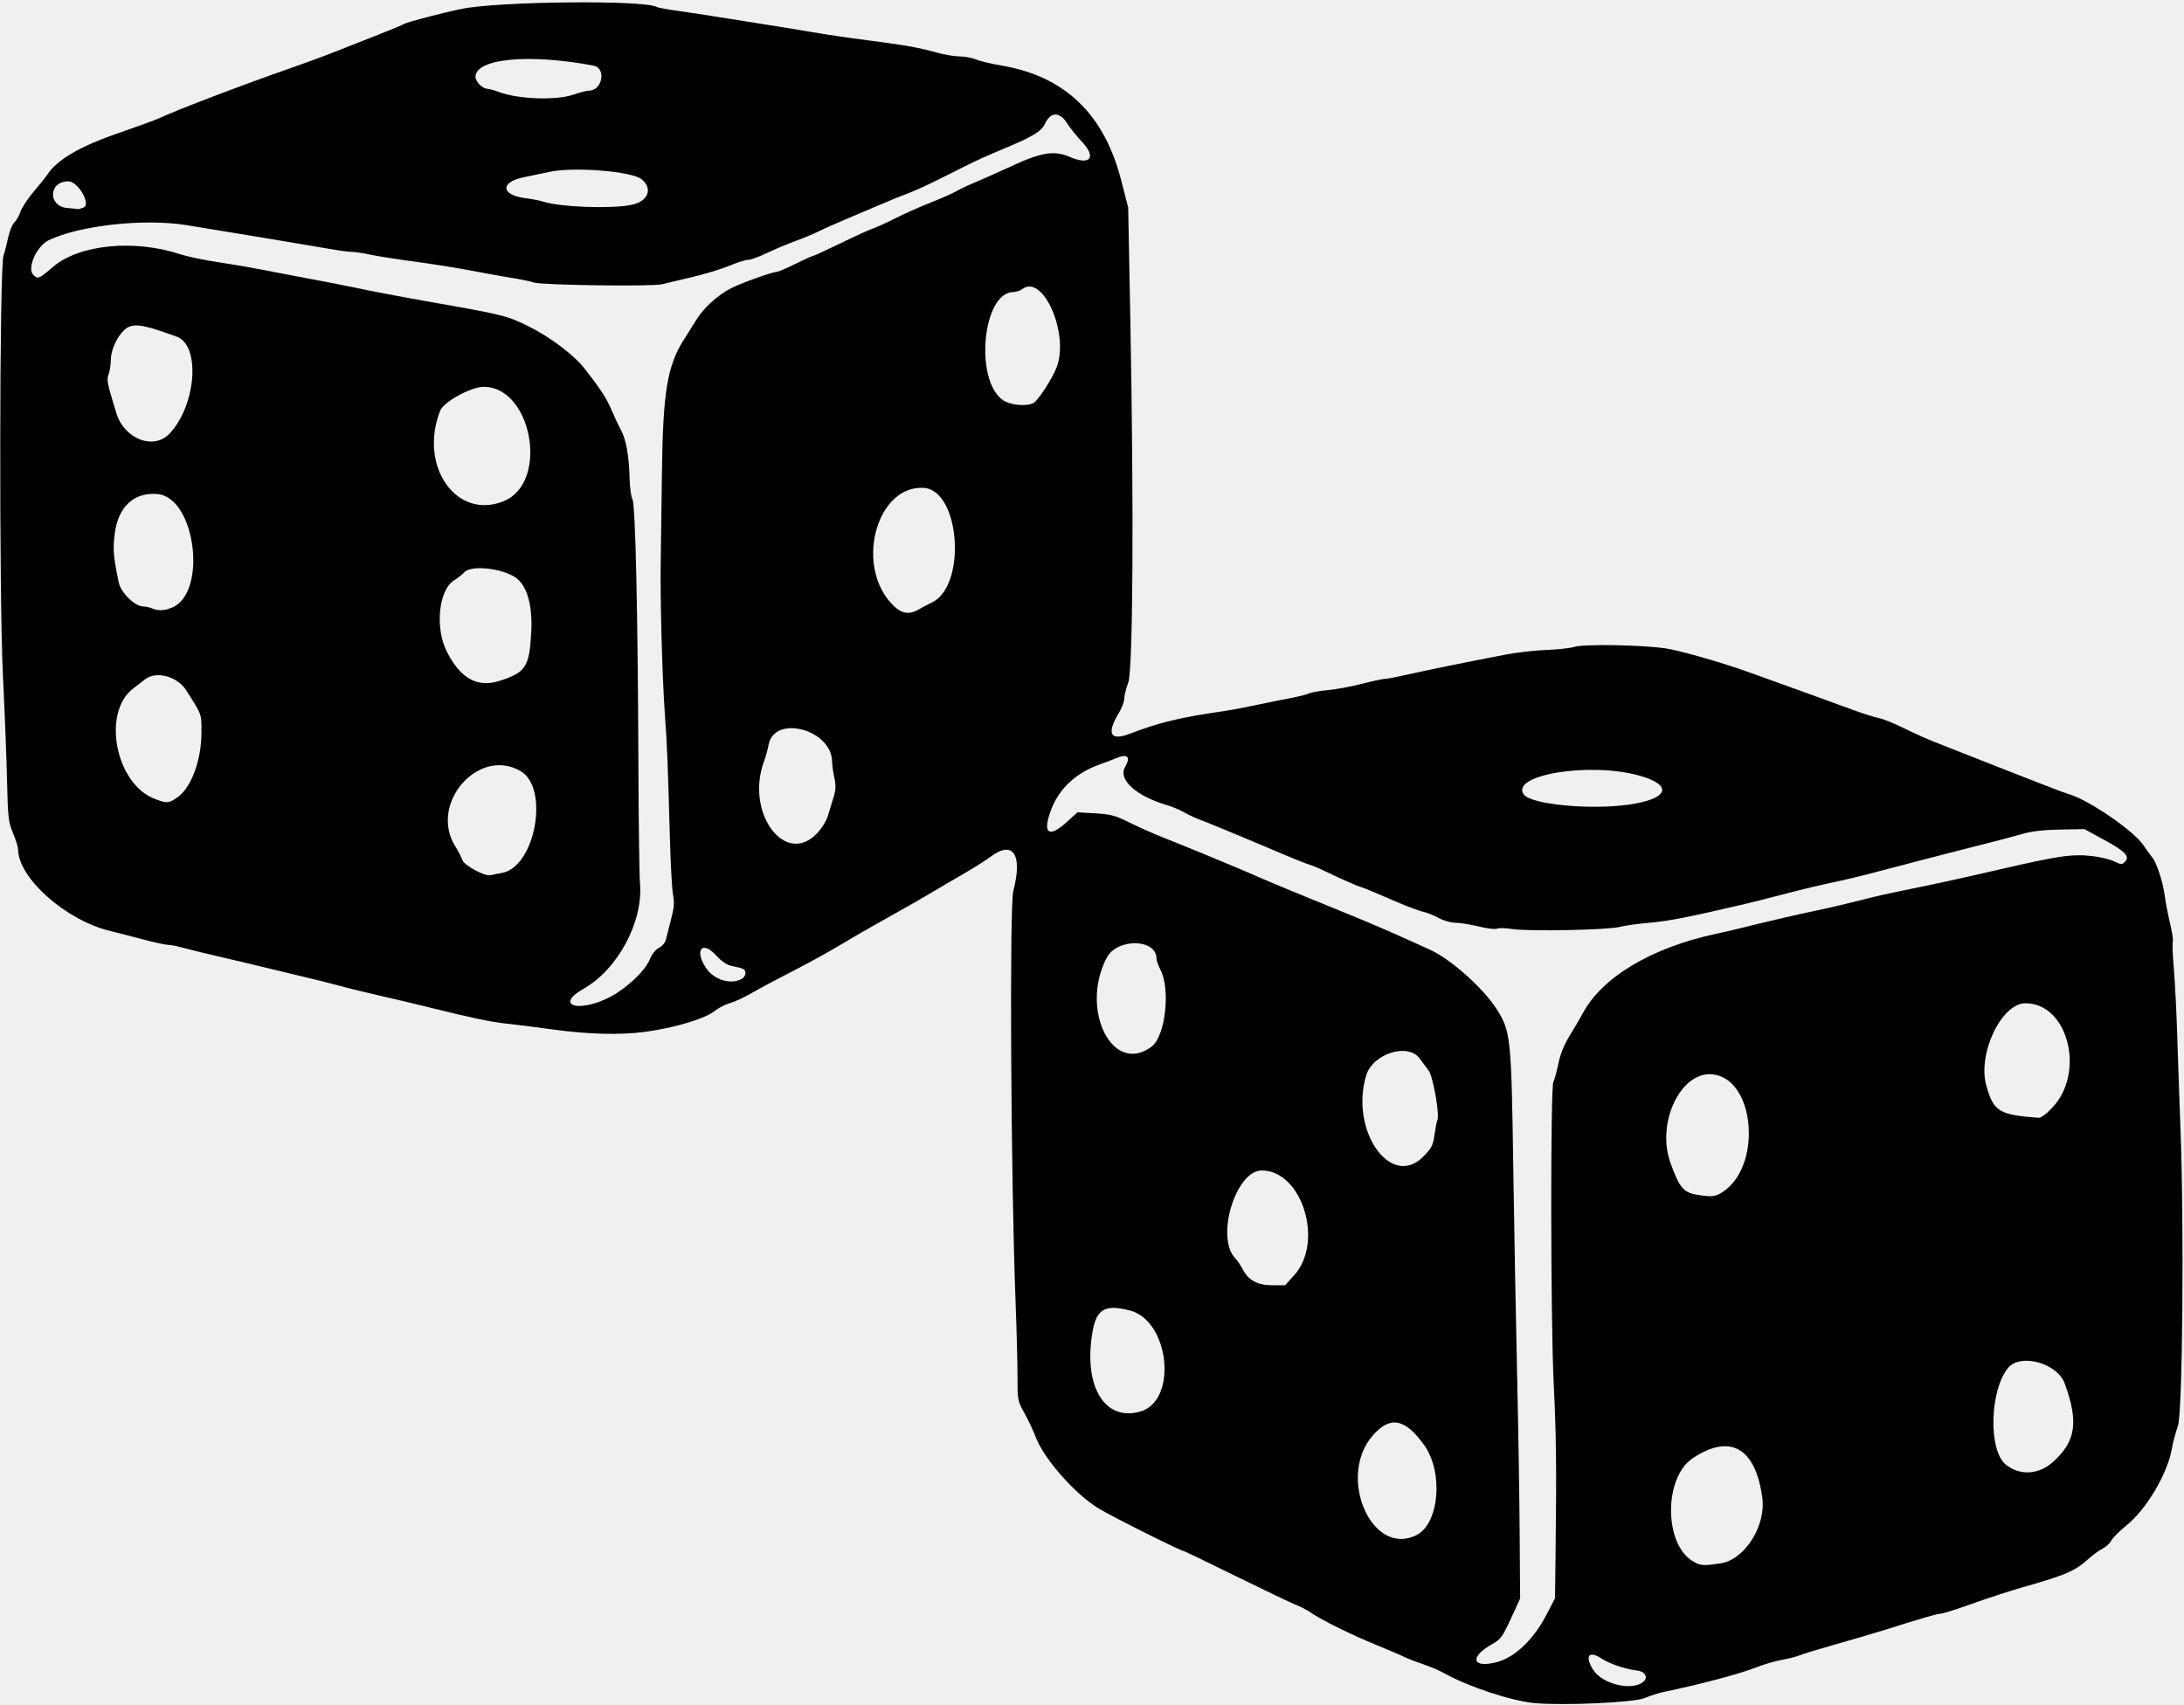
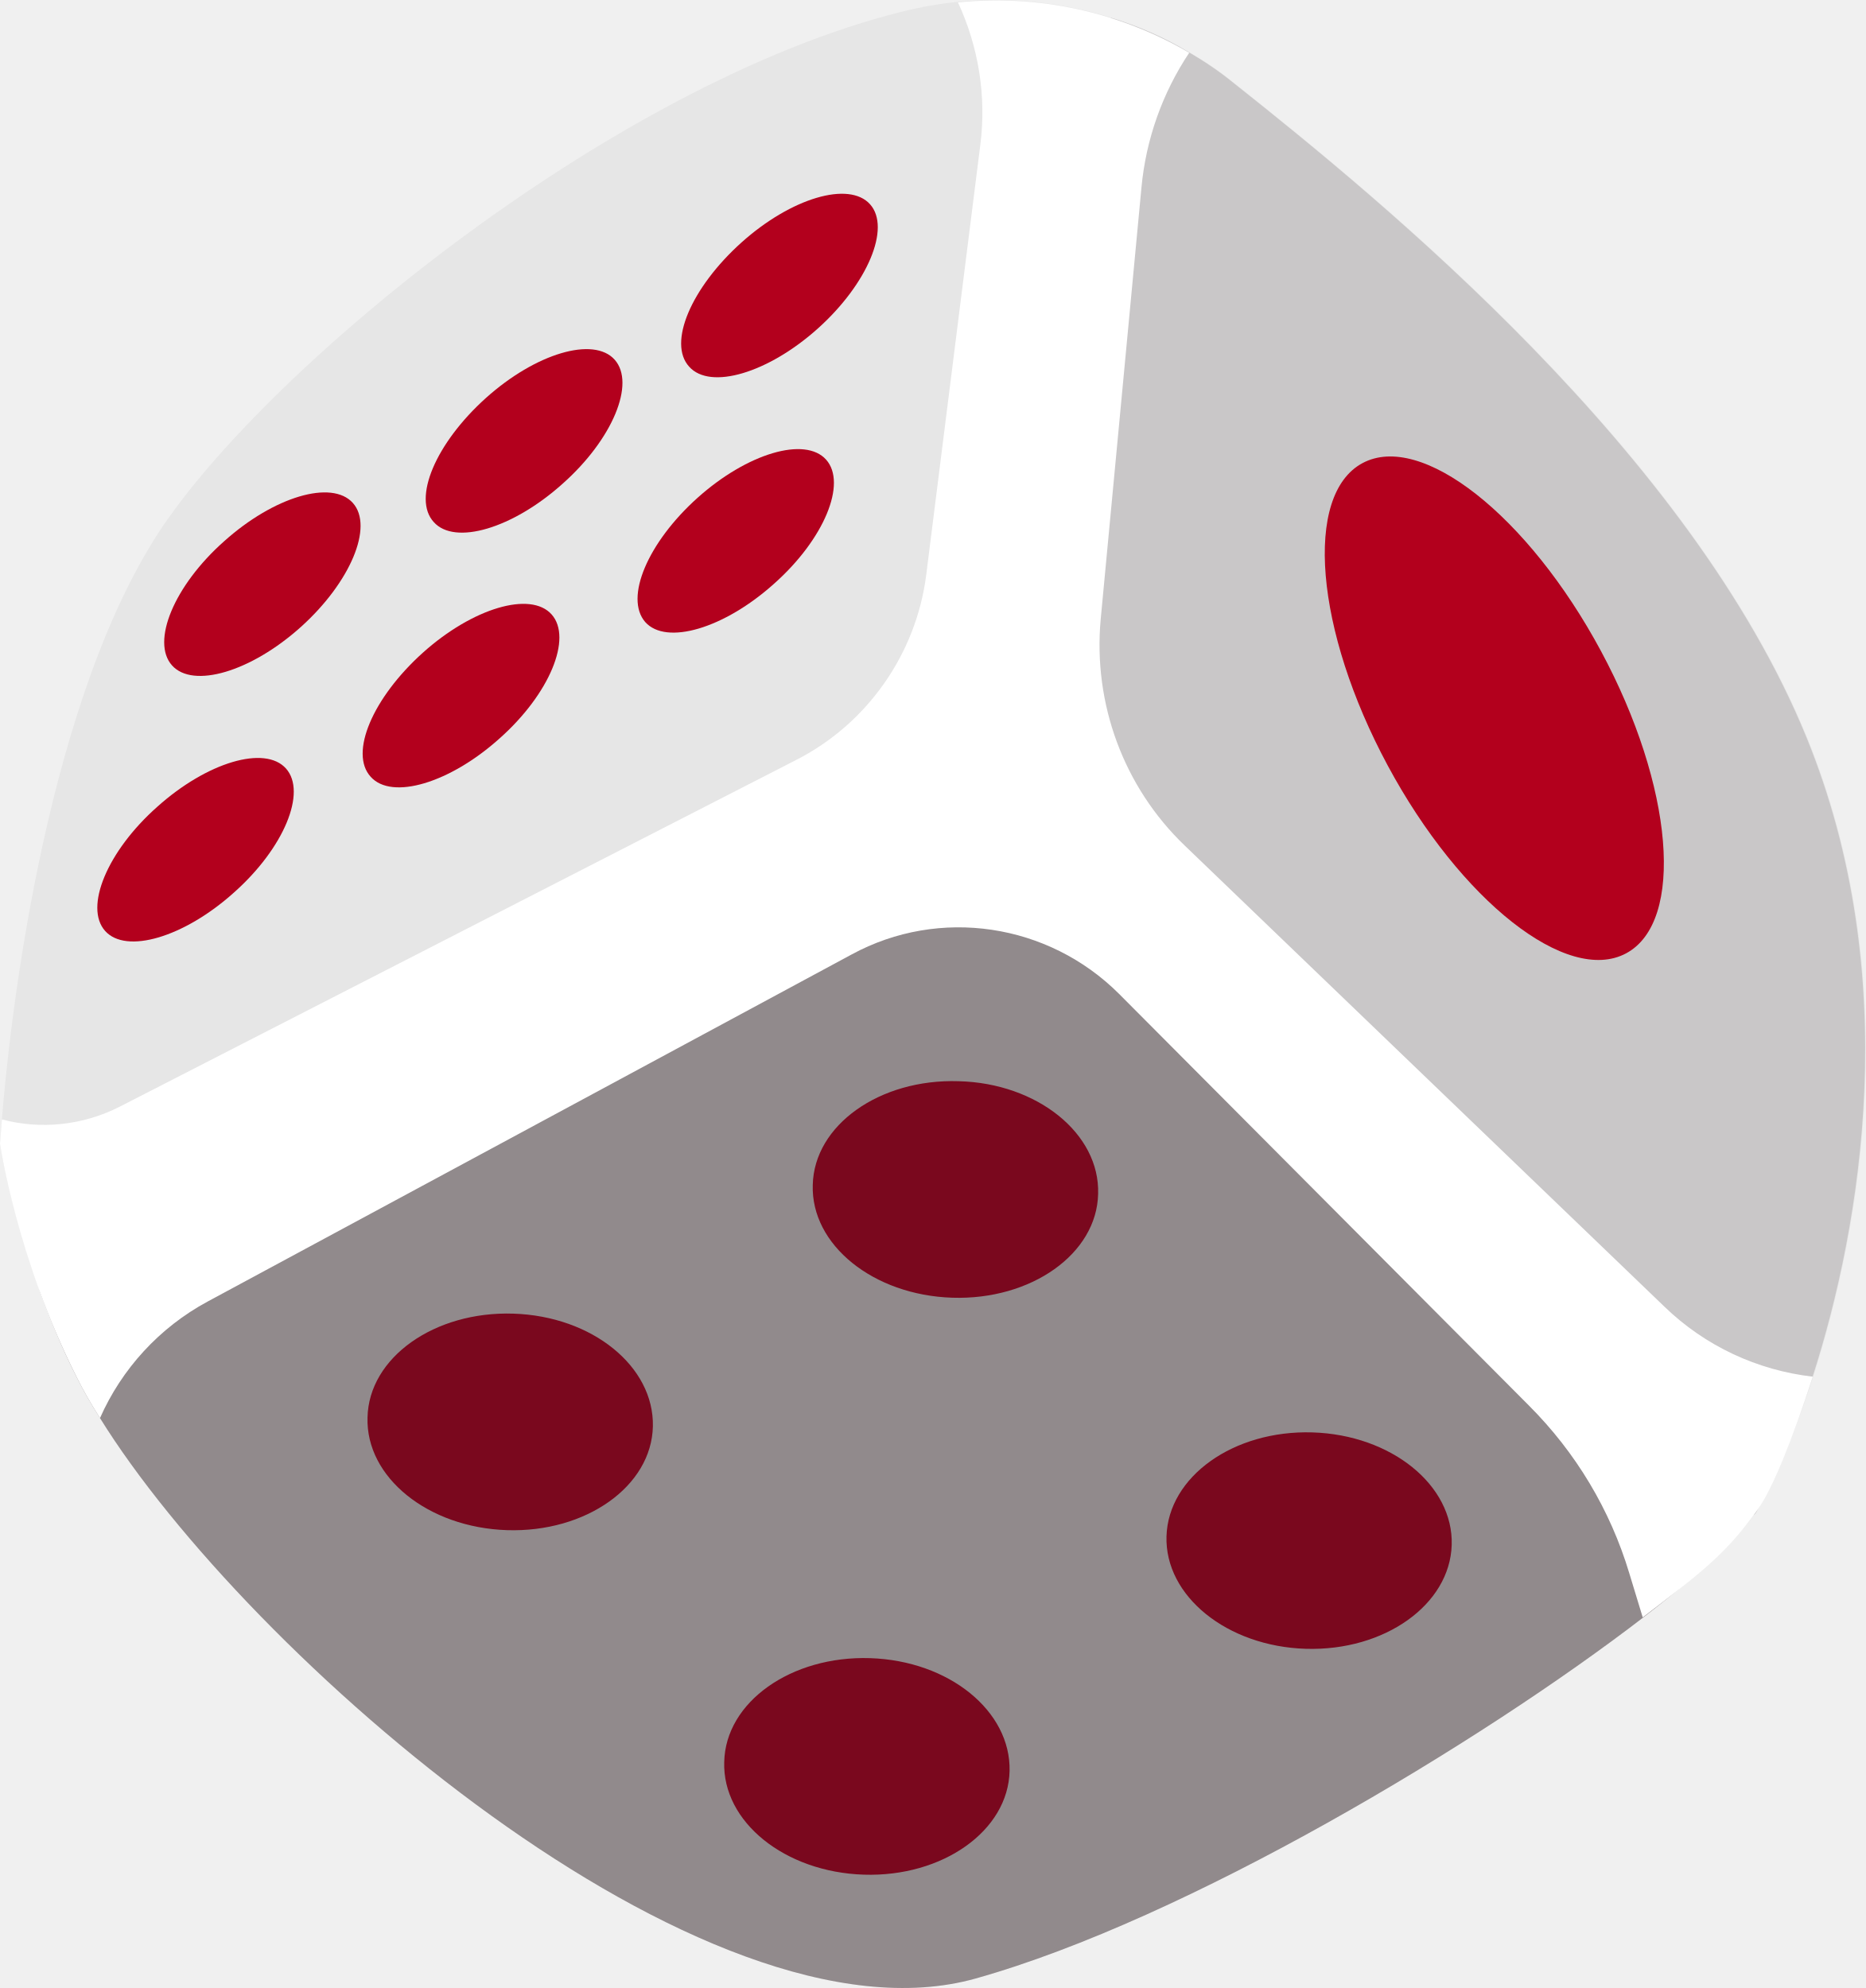
- <svg xmlns="http://www.w3.org/2000/svg" version="1.1" viewBox="0 0 1016.2 793.12">
-   <path d="m713.91 792.55c-10.719-1.011-30.717-7.621-41.719-13.788-2.32-1.301-6.94-3.274-10.267-4.385-3.326-1.111-7.175-2.603-8.552-3.315-1.377-0.712-7.281-3.239-13.119-5.615-11.389-4.635-25.831-11.776-30.406-15.033-1.547-1.101-4.557-2.676-6.689-3.499-2.132-0.823-14.643-6.793-27.803-13.266-13.16-6.473-24.123-11.77-24.362-11.77-1.433 0-33.396-15.985-39.882-19.945-11.014-6.725-25.449-23.128-29.217-33.198-1.098-2.934-3.449-7.933-5.224-11.108-3.193-5.71-3.228-5.898-3.238-17.401-6e-3 -6.396-0.41-21.965-0.9-34.597-2.182-56.249-2.879-184.05-1.042-191.05 4.429-16.868-0.09-23.73-10.493-15.936-2.262 1.694-7.781 5.19-12.265 7.768-4.484 2.578-11.411 6.642-15.393 9.03-3.982 2.389-13.147 7.623-20.366 11.633-7.219 4.009-17.344 9.84-22.5 12.958-5.156 3.118-14.859 8.458-21.562 11.868-6.703 3.41-15.167 7.927-18.808 10.038-3.641 2.111-8.331 4.298-10.421 4.861-2.09 0.563-5.307 2.221-7.149 3.685-4.57 3.632-18.893 7.912-32.529 9.72-11.604 1.539-26.592 1.134-43.125-1.165-7.992-1.111-17.695-2.334-21.562-2.718-6.616-0.656-16.738-2.808-37.5-7.973-4.898-1.218-12.914-3.127-17.812-4.24-10.354-2.354-16.997-3.984-24.844-6.098-3.094-0.833-9-2.301-13.125-3.263-4.125-0.961-11.719-2.79-16.875-4.065s-15.281-3.682-22.5-5.351c-7.219-1.668-15.205-3.619-17.748-4.336-2.543-0.716-5.588-1.303-6.768-1.303s-6.693-1.21-12.252-2.688c-5.559-1.478-12.142-3.172-14.629-3.765-20.465-4.873-42.701-24.537-42.845-37.888-0.012-1.136-1.077-4.596-2.367-7.69-2.169-5.202-2.377-7.035-2.777-24.375-0.238-10.312-1.094-32.25-1.903-48.75-1.809-36.894-1.622-189.82 0.239-195.47 0.594-1.805 1.596-5.701 2.227-8.659 0.631-2.958 1.909-6.068 2.84-6.91s2.196-3.063 2.812-4.934c0.615-1.871 3.4-6.094 6.188-9.384s5.678-6.912 6.422-8.048c4.396-6.709 15.081-12.991 32.08-18.858 9.133-3.152 18.082-6.415 19.887-7.251 9.023-4.179 38.368-15.377 60.469-23.075 7.219-2.514 16.922-6.093 21.562-7.952 4.641-1.859 13.5-5.353 19.688-7.764s11.681-4.7 12.207-5.085c1.083-0.794 17.498-5.092 26.699-6.99 17.295-3.568 85.489-4.237 90.902-0.892 0.515 0.318 5.269 1.18 10.564 1.916 5.295 0.736 11.948 1.733 14.784 2.216 2.836 0.483 12.117 1.957 20.625 3.276 8.508 1.319 20.32 3.24 26.25 4.269 5.93 1.029 17.531 2.738 25.781 3.797 17.531 2.251 23.971 3.397 32.445 5.777 3.407 0.957 8.102 1.74 10.432 1.74 2.331 0 5.743 0.629 7.582 1.397 1.84 0.769 7.27 2.064 12.068 2.879 29.289 4.975 47.584 22.494 55.491 53.136l3.324 12.881 0.977 51.158c1.691 88.519 1.265 164.15-0.957 170-1.007 2.65-1.837 5.973-1.846 7.386-8e-3 1.412-1.047 4.256-2.309 6.318-6.034 9.867-4.375 13.553 4.571 10.153 14.404-5.475 23.212-7.598 44.16-10.647 3.094-0.45 9.844-1.719 15-2.82 5.156-1.101 12.414-2.573 16.129-3.272 3.715-0.699 7.512-1.663 8.438-2.143 0.926-0.479 4.847-1.165 8.714-1.522 3.867-0.358 11.02-1.678 15.895-2.934 4.875-1.256 9.625-2.283 10.556-2.283 0.93 0 5.379-0.839 9.886-1.865 8.67-1.973 30.982-6.515 46.632-9.493 5.156-0.981 13.594-1.933 18.75-2.116 5.156-0.182 11.062-0.839 13.125-1.459 4.497-1.352 30.855-0.915 42.188 0.699 6.426 0.915 25.847 6.45 38.438 10.953 17.61 6.299 39.21 14.122 47.344 17.147 5.414 2.014 11.5 3.969 13.524 4.346 2.024 0.377 7.298 2.501 11.719 4.72 4.421 2.22 11.624 5.417 16.007 7.105s19.134 7.492 32.78 12.898c13.646 5.405 26.197 10.21 27.89 10.678 9.126 2.52 30.503 17.192 34.904 23.957 1.261 1.938 3.019 4.367 3.907 5.399 2.091 2.428 5.121 11.733 5.931 18.217 0.35 2.801 1.439 8.456 2.421 12.568s1.558 7.843 1.28 8.293c-0.278 0.45-0.064 6.185 0.476 12.745 0.54 6.56 1.241 20.365 1.56 30.677 0.318 10.312 0.992 29.508 1.496 42.656 1.769 46.082 1.036 133.44-1.172 139.59-1.038 2.89-2.269 7.503-2.736 10.25-2.009 11.818-11.852 28.478-21.306 36.06-3.073 2.465-6.162 5.556-6.866 6.871-0.703 1.314-2.559 3.044-4.125 3.844-1.565 0.8-4.375 2.825-6.245 4.5-6.71 6.012-10.397 7.613-31.289 13.584-5.672 1.621-16.1 5.024-23.175 7.562-7.074 2.538-13.613 4.613-14.531 4.611-1.601-4e-3 -7.727 1.768-26.044 7.534-4.641 1.461-14.766 4.44-22.5 6.62-7.734 2.18-15.331 4.492-16.882 5.137-1.551 0.645-5.392 1.639-8.537 2.209-3.145 0.57-8.415 2.107-11.712 3.414-7.783 3.087-26.134 7.966-43.494 11.564-2.062 0.427-6.07 1.719-8.906 2.87-5.05 2.05-37.924 3.506-51.094 2.264zm51.078-10.255c1.941-1.939 0.153-4.553-3.36-4.914-5.1-0.524-12.769-3.113-16.464-5.558-5.844-3.868-7.874-1.261-3.967 5.093 4.338 7.055 18.832 10.332 23.791 5.379zm-68.113-8.924c8.094-2.248 16.729-10.523 22.478-21.542l4.183-8.018 0.272-21.981c0.479-38.788 0.3-54.277-0.909-78.7-1.408-28.437-1.514-137.01-0.136-139.59 0.499-0.933 1.55-4.778 2.336-8.544 0.984-4.717 2.674-8.862 5.432-13.319 2.202-3.559 4.848-8.067 5.879-10.017 8.89-16.817 32.015-30.664 61.875-37.05 4.125-0.882 9.82-2.203 12.656-2.935 6.993-1.805 27.822-6.662 31.875-7.433 4.523-0.86 17.791-3.973 26.25-6.16 3.867-1 11.25-2.652 16.406-3.672 11.592-2.293 27.003-5.648 43.594-9.491 29.103-6.741 34.98-7.601 44.531-6.516 3.609 0.41 8.153 1.512 10.097 2.449 3.219 1.552 3.666 1.572 5.013 0.224 2.47-2.47 0.18-4.892-9.711-10.269l-9.149-4.973-11.25 0.211c-7.627 0.143-13.213 0.775-17.344 1.962-5.561 1.598-17.055 4.609-25.312 6.631-4.627 1.133-31.227 8.047-44.062 11.453-5.93 1.573-14.578 3.637-19.219 4.586-4.641 0.949-14.344 3.267-21.562 5.151-7.219 1.884-15.445 3.973-18.281 4.642-25.784 6.081-36.568 8.217-45 8.913-5.414 0.447-11.742 1.325-14.062 1.952-5.364 1.45-42.61 2.194-50.161 1.003-3.091-0.488-6.253-0.564-7.026-0.169s-4.57-0.054-8.438-0.998c-3.867-0.944-8.771-1.734-10.898-1.755-2.253-0.023-5.578-0.979-7.969-2.291-2.256-1.238-5.579-2.547-7.384-2.908s-8.344-2.877-14.531-5.59c-6.188-2.713-12.305-5.252-13.594-5.641-2.474-0.748-9.531-3.85-17.344-7.625-2.578-1.246-5.953-2.647-7.5-3.113s-7.453-2.824-13.125-5.238c-9.734-4.144-12.673-5.378-26.953-11.322-3.223-1.341-7.887-3.212-10.365-4.157-2.478-0.945-5.951-2.571-7.718-3.614-1.767-1.043-5.389-2.542-8.05-3.332-14.219-4.223-22.523-11.82-19.222-17.587 2.723-4.758 1.262-6.388-3.833-4.277-1.951 0.808-5.518 2.167-7.928 3.019-11.255 3.981-19.162 11.465-22.848 21.629-3.843 10.595-0.83 12.715 7.434 5.231l5.068-4.59 8.301 0.5c7.245 0.437 9.243 0.971 15.702 4.2 4.071 2.035 11.453 5.299 16.406 7.255 11.467 4.528 37.434 15.297 44.162 18.315 4.789 2.148 18.458 7.8 43.594 18.023 9.798 3.985 20.663 8.737 35.929 15.712 9.653 4.411 24.808 17.939 30.926 27.605 6.542 10.337 6.827 13.042 7.719 73.195 0.44 29.648 1.238 72.891 1.774 96.094 0.536 23.203 1.075 56.32 1.197 73.594l0.223 31.406-4.312 9.375c-3.89 8.457-4.724 9.604-8.518 11.719-11.093 6.181-9.514 11.677 2.404 8.368zm103.66-45.835c11.189-1.617 21.205-17.323 19.451-30.502-3.103-23.323-14.943-30.053-32.396-18.414-13.399 8.935-13.441 39.67-0.066 47.824 3.669 2.236 4.573 2.312 13.01 1.093zm-141.35-13.216c10.511-5.362 12.498-29.263 3.477-41.824-8.852-12.325-15.685-13.698-23.685-4.759-17.212 19.233-0.717 57.258 20.208 46.583zm296-33.926c10.705-9.622 12.05-18.506 5.534-36.539-3.411-9.44-20.505-14.239-26.278-7.378-8.61 10.232-9.389 38.256-1.25 45.01 6.415 5.324 15.349 4.879 21.994-1.093zm-424.56-23.525c17.493-5.104 13.562-42.33-4.968-47.045-11.484-2.922-15.459-0.651-17.302 9.887-4.425 25.292 5.601 42.021 22.27 37.158zm71.619-63.515c13.887-15.445 3.554-48.663-15.137-48.663-12.118 0-21.578 31.033-12.429 40.772 1.112 1.184 2.73 3.561 3.594 5.281 2.526 5.03 6.93 7.385 13.811 7.385h5.868l4.293-4.775zm198.87-38.362c19.154-11.838 15.616-53.567-4.668-55.058-14.584-1.072-25.751 22.651-19.275 40.949 4.154 11.738 6.082 14.074 12.474 15.116 6.681 1.09 8.307 0.947 11.469-1.008zm-138.92-16.712c3.98-4.041 4.556-5.163 5.279-10.279 0.447-3.159 1.011-6.075 1.254-6.48 1.327-2.21-1.913-20.796-4.104-23.543-1.254-1.572-3.038-3.939-3.965-5.26-5.364-7.651-21.945-2.462-25.009 7.825-7.635 25.636 11.57 52.939 26.544 37.737zm292.79-22.886c15.466-16.43 7.193-48.508-12.512-48.514-11.255-4e-3 -22.441 23.542-18.238 38.392 3.398 12.007 5.867 13.53 24.144 14.896 1.281 0.096 3.599-1.579 6.607-4.774zm-419.07-28.398c6.296-4.803 8.774-26.388 4.084-35.586-1.031-2.023-1.875-4.4-1.875-5.283 0-9.38-18.379-9.659-23.212-0.353-12.647 24.353 2.959 54.983 21.003 41.221zm-253.17-22.477c8.057-3.874 17.394-12.494 19.655-18.146 0.976-2.439 2.6-4.47 4.26-5.329 1.593-0.824 2.913-2.427 3.249-3.948 0.312-1.409 1.369-5.613 2.35-9.344 1.399-5.32 1.597-7.746 0.916-11.25-0.477-2.457-1.137-14.171-1.466-26.03-1.031-37.117-1.258-42.722-2.351-58.125-1.264-17.821-2.231-54.003-1.916-71.719 0.124-6.961 0.367-24.891 0.541-39.844 0.445-38.248 2.454-50.528 10.274-62.812 1.641-2.578 4.324-6.839 5.962-9.469 3.375-5.421 9.902-11.282 16.063-14.425 4.638-2.366 19-7.512 20.967-7.512 0.693 0 4.666-1.688 8.83-3.75s7.893-3.75 8.285-3.75 6.229-2.684 12.968-5.966c6.74-3.281 13.309-6.276 14.598-6.655 1.289-0.379 5.93-2.493 10.312-4.698 4.383-2.205 11.977-5.586 16.875-7.515 4.898-1.929 10.172-4.261 11.719-5.183 1.547-0.922 5.555-2.815 8.906-4.208 3.352-1.393 11.128-4.856 17.281-7.696 13.74-6.342 19.533-7.225 26.823-4.089 9.589 4.125 12.494 0.169 5.371-7.314-2.268-2.383-5.281-6.151-6.694-8.373-3.452-5.428-7.644-5.411-10.203 0.043-1.804 3.846-5.786 6.222-20.945 12.497-4.539 1.879-11.016 4.795-14.395 6.48-3.379 1.685-10.151 5.066-15.05 7.512s-11.016 5.209-13.594 6.138c-2.578 0.93-8.273 3.243-12.656 5.141-4.383 1.898-11.811 5.056-16.508 7.019-4.697 1.962-10.29 4.461-12.429 5.553-2.14 1.091-6.867 3.058-10.505 4.37-3.638 1.312-9.634 3.833-13.326 5.602-3.691 1.769-7.695 3.216-8.898 3.216s-5.012 1.202-8.464 2.671-11.128 3.818-17.058 5.221c-5.93 1.402-12.469 2.96-14.531 3.461-4.62 1.123-56.216 0.413-59.531-0.819-1.289-0.479-5.719-1.406-9.844-2.061s-12.723-2.2-19.106-3.434c-6.383-1.234-18.196-3.12-26.25-4.19-8.054-1.07-17.447-2.543-20.872-3.272-3.425-0.729-7.397-1.326-8.825-1.326s-6.22-0.649-10.647-1.443c-7.221-1.294-49.367-8.293-66.175-10.989-19.801-3.176-49.698 0.121-64.108 7.069-5.511 2.657-10.146 13.007-7.162 15.991 2.225 2.225 2.496 2.119 9.26-3.656 12.17-10.389 37.746-12.91 59.197-5.834 3.094 1.02 10.898 2.656 17.344 3.634 6.445 0.978 14.883 2.404 18.75 3.169 3.867 0.765 11.672 2.26 17.344 3.323 15.233 2.855 24.842 4.723 29.062 5.65 4.947 1.086 21.37 4.209 31.641 6.017 36.762 6.47 37.608 6.679 48.242 11.912 9.384 4.618 20.837 13.239 25.485 19.184 7.533 9.635 10.342 13.919 12.6 19.208 1.404 3.291 3.468 7.67 4.586 9.733 2.394 4.417 3.758 12.097 3.997 22.507 0.095 4.129 0.691 8.477 1.325 9.661 1.394 2.605 2.506 52.378 2.769 123.93 0.098 26.555 0.433 51.291 0.745 54.97 1.514 17.833-10.42 39.998-26.387 49.01-13.049 7.365-2.977 11.171 11.341 4.286zm62.311-8.923c0.997-0.534 1.813-1.771 1.813-2.749 0-1.808-0.741-2.188-6.541-3.363-2.177-0.441-4.583-2.099-7.244-4.992-6.489-7.055-10.098-2.229-4.529 6.056 3.646 5.424 11.378 7.789 16.501 5.048zm-111.62-49.341c15.615-2.622 22.403-39.61 8.71-47.465-19.573-11.229-42.547 15.16-30.394 34.912 1.48 2.406 2.988 5.309 3.351 6.452 0.816 2.57 10.516 7.824 13.177 7.137 1.031-0.266 3.352-0.732 5.156-1.035zm146.66-18.381c2.217-2.313 4.375-5.778 5.111-8.203 0.7-2.309 1.889-6.204 2.641-8.656 1.082-3.525 1.156-5.447 0.354-9.187-0.558-2.601-1.018-5.869-1.023-7.261-0.055-15.16-27.144-22.295-29.587-7.794-0.314 1.863-1.271 5.285-2.128 7.606-8.77 23.761 9.785 48.991 24.633 33.495zm377.55-13.4c18.894-2.635 21.195-9.121 4.828-13.612-23.131-6.346-60.08-0.192-53.432 8.899 3.345 4.575 30.626 7.22 48.604 4.712zm-674.82-3.626c6.274-4.556 10.893-17.23 10.912-29.942 0.013-8.851 0.329-7.972-7.047-19.595-4.203-6.624-14.025-9.241-19.275-5.136-1.484 1.16-3.984 3.102-5.556 4.315-14.436 11.14-8.134 43.973 9.816 51.14 5.915 2.362 6.915 2.292 11.15-0.783zm149.43-53.953c12.326-3.864 14.039-6.449 14.927-22.517 0.71-12.846-1.999-22.163-7.487-25.76-6.558-4.297-20.598-5.685-23.63-2.335-0.948 1.048-3.08 2.744-4.738 3.768-7.233 4.47-9.042 22.104-3.407 33.221 6.311 12.451 14.124 16.824 24.335 13.623zm195.24-33.291c1.289-0.754 4.068-2.214 6.176-3.244 16.241-7.937 13.053-52.221-3.839-53.317-21.23-1.377-31.849 34.22-15.809 52.995 4.656 5.45 8.508 6.47 13.472 3.566zm-347.47-0.833c16.587-6.93 11.003-51.147-6.674-52.846-10.92-1.049-18.391 5.859-19.972 18.469-0.912 7.269-0.672 10.217 1.832 22.512 0.984 4.831 7.326 11.161 11.343 11.322 1.289 0.052 3.188 0.456 4.219 0.9 2.801 1.204 5.793 1.088 9.253-0.357zm154.61-49.668c20.88-8.825 12.868-53.1-9.609-53.1-5.763 0-18.582 7.013-20.175 11.038-10.28 25.97 7.719 51.388 29.784 42.062zm-155.76-31.303c12.444-13.16 14.535-41.015 3.386-45.111-16.529-6.072-20.729-6.584-24.553-2.992-3.41 3.204-6.153 9.392-6.153 13.884 0 2.124-0.449 5.042-0.997 6.485-1.018 2.676-0.79 3.836 3.549 18.124 3.684 12.131 17.363 17.438 24.767 9.609zm401.98-14.257c2.249-1.204 8.997-11.677 10.901-16.92 5.706-15.711-6.545-43.299-16.038-36.119-1.001 0.757-2.923 1.39-4.271 1.406-14.341 0.174-18.157 41.303-4.675 50.384 3.408 2.295 10.888 2.958 14.084 1.248zm-442.02-90.954c3.714-1.412-2.517-12.211-7.045-12.211-9.284 0-9.633 11.713-0.37 12.427 2.565 0.198 4.742 0.436 4.837 0.529 0.095 0.093 1.256-0.242 2.578-0.745zm255.05-1.272c7.714-1.604 10.016-7.461 4.675-11.894-4.461-3.702-31.417-5.889-42.744-3.467-3.807 0.814-9.21 1.941-12.007 2.504-11.316 2.279-10.776 8.376 0.867 9.797 2.836 0.346 6.537 1.071 8.223 1.611 7.968 2.55 31.66 3.387 40.986 1.448zm-27.178-51.251c2.997-1.031 6.333-1.888 7.412-1.905 6.225-0.095 8.047-10.502 2.036-11.631-30.211-5.674-54.917-3.3-54.917 5.278 0 2.144 3.231 5.433 5.391 5.487 0.902 0.023 3.328 0.688 5.391 1.478 8.831 3.384 26.675 4.05 34.688 1.293z" />
+ <svg xmlns="http://www.w3.org/2000/svg" width="292.916" height="312.184" viewBox="0 0 292.916 312.184" fill="none">
+   <g>
+     <path d="M153.2 310.685C110.6 322.685 38.7 259.785 15.7 222.685C14.3 220.485 13.1 218.385 12.1 216.385C9.7 211.685 7.8 206.985 6.2 202.585C1.5 189.585 0 179.585 0 179.585C0 179.585 0.1 178.185 0.3 175.785C1.4 161.885 6.6 113.085 24.1 84.885C39.9 59.385 95.6 13.185 141.8 1.785C144.6 1.085 147.5 0.585 150.4 0.285C158.6 -0.515 166.8 0.385 174.5 2.785C178.8 4.085 182.9 5.885 186.7 8.185C189.1 9.585 191.5 11.185 193.7 12.985C217.4 31.785 265.5 71.185 283.7 115.785C299 153.285 292.3 192.385 284.7 216.085C281.4 226.285 278 233.585 276.1 236.885C275.9 237.185 275.7 237.585 275.4 237.885C274.3 239.385 272.7 241.185 270.6 243.185C267.4 246.285 263.1 249.985 257.9 253.985C232.4 273.685 186.3 301.385 153.2 310.685C153.2 310.685 153.2 310.685 153.2 310.685Z" fill="#E6E6E6" />
+     <path d="M114.8 235.1L0 123.1C0 123.1 13.8 0 13.8 0C18.1 1.3 22.2 3.1 26 5.4C28.4 6.8 30.8 8.4 33 10.2C56.7 29 104.8 68.4 123 113C138.3 150.5 131.6 189.6 124 213.3C120.7 223.5 117.3 230.8 115.4 234.1C115.3 234.4 115.1 234.8 114.8 235.1C114.8 235.1 114.8 235.1 114.8 235.1Z" fill="#C9C7C8" transform="translate(160.6 2.785)" />
+     <path d="M147 184.8C104.4 196.8 32.5 133.9 9.5 96.8C8.1 94.6 6.9 92.5 5.9 90.5C3.5 85.8 1.6 81.1 0 76.7C0 76.7 154.4 0 154.4 0C154.4 0 264.5 117.3 264.5 117.3C261.3 120.4 257 124.1 251.8 128.1C226.2 147.8 180.1 175.5 147 184.8C147 184.8 147 184.8 147 184.8Z" fill="#918A8C" transform="translate(6.2 125.885)" />
+     <path d="M257.9 253.911C257.9 253.911 255.8 247.011 255.8 247.011C252.8 237.011 247.4 228.011 240 220.611C240 220.611 175.7 156.011 175.7 156.011C164.6 144.911 147.5 142.311 133.7 149.811C133.7 149.811 32.6 204.311 32.6 204.311C25 208.411 19.1 214.911 15.7 222.611C14.3 220.411 13.1 218.311 12.1 216.311C2.6 197.511 0 179.511 0 179.511C0 179.511 0.1 178.111 0.3 175.711C6.3 177.311 12.9 176.711 18.8 173.711C18.8 173.711 125.1 119.211 125.1 119.211C136.2 113.511 143.8 102.611 145.4 90.311C145.4 90.311 153.9 22.711 153.9 22.711C154.9 15.011 153.6 7.211 150.4 0.311C163 -0.989 175.8 1.811 186.7 8.211C182.5 14.511 179.9 21.811 179.2 29.411C179.2 29.411 172.8 97.211 172.8 97.211C171.6 110.411 176.4 123.511 186 132.711C186 132.711 261.3 205.111 261.3 205.111C267.7 211.311 275.9 215.111 284.6 216.111C281.3 226.311 278.2 233.811 276 236.911C271 243.911 267.3 246.711 257.9 253.911C257.9 253.911 257.9 253.911 257.9 253.911Z" fill="#FFFFFF" transform="translate(0 0.074)" />
+     <g transform="translate(57.693 169.77)">
+       <path d="M22.907 0.016C10.507 -0.384 0.207 6.916 0.007 16.316C-0.293 25.716 9.507 33.616 21.907 34.016C34.307 34.416 44.607 27.116 44.807 17.716C45.107 8.216 35.207 0.316 22.907 0.016C22.907 0.016 22.907 0.016 22.907 0.016Z" fill="#7A081E" transform="translate(69.9 0)" />
+       <path d="M21.883 33.997C9.518 33.624 -0.277 25.715 0.006 16.331C0.289 6.947 10.541 -0.359 22.907 0.014C35.272 0.386 45.066 8.295 44.784 17.679C44.501 27.064 34.248 34.369 21.883 33.997Z" fill="#7A081E" fill-rule="evenodd" transform="translate(125.435 55.152)" />
+       <path d="M22.907 0.016C10.507 -0.384 0.207 6.916 0.007 16.316C-0.293 25.716 9.507 33.616 21.907 34.016C34.307 34.416 44.607 27.116 44.807 17.716C45.007 8.316 35.307 0.416 22.907 0.016C22.907 0.016 22.907 0.016 22.907 0.016Z" fill="#7A081E" transform="translate(0 36.5)" />
+       <path d="M22.907 0.016C10.507 -0.384 0.207 6.916 0.007 16.316C-0.293 25.716 9.507 33.616 21.907 34.016C34.307 34.416 44.607 27.116 44.807 17.716C45.007 8.316 35.307 0.416 22.907 0.016C22.907 0.016 22.907 0.016 22.907 0.016Z" fill="#7A081E" transform="translate(56 90.6)" />
+     </g>
+     <g transform="translate(15.278 30.426)">
+       <path d="M1.264 27.159C4.564 30.859 13.664 28.159 21.464 21.159C29.264 14.159 32.964 5.359 29.664 1.659C26.364 -2.041 17.264 0.659 9.464 7.659C1.564 14.759 -2.136 23.459 1.264 27.159C1.264 27.159 1.264 27.159 1.264 27.159Z" fill="#B3001D" transform="translate(91.658 0)" />
+       <path d="M1.208 27.159C4.508 30.859 13.608 28.159 21.408 21.159C29.308 14.159 32.908 5.359 29.608 1.659C26.308 -2.041 17.208 0.659 9.408 7.659C1.608 14.659 -2.092 23.359 1.208 27.159C1.208 27.159 1.208 27.159 1.208 27.159Z" fill="#B3001D" transform="translate(84.814 40.1)" />
+       <path d="M1.264 27.159C4.564 30.859 13.664 28.159 21.464 21.159C29.364 14.159 32.964 5.359 29.664 1.659C26.364 -2.041 17.264 0.659 9.464 7.659C1.564 14.759 -2.136 23.459 1.264 27.159C1.264 27.159 1.264 27.159 1.264 27.159Z" fill="#B3001D" transform="translate(51.558 24.4)" />
+       <path d="M1.264 27.159C4.564 30.859 13.664 28.159 21.464 21.159C29.364 14.159 32.964 5.359 29.664 1.659C26.364 -2.041 17.264 0.659 9.464 7.659C1.564 14.759 -2.136 23.459 1.264 27.159C1.264 27.159 1.264 27.159 1.264 27.159Z" fill="#B3001D" transform="translate(41.658 64.4)" />
+       <path d="M29.622 1.659C26.322 -2.041 17.222 0.659 9.422 7.659C1.522 14.659 -2.078 23.459 1.222 27.159C4.522 30.859 13.622 28.159 21.422 21.159C29.222 14.159 32.922 5.359 29.622 1.659C29.622 1.659 29.622 1.659 29.622 1.659Z" fill="#B3001D" transform="translate(10.5 46.9)" />
+       <path d="M21.422 21.159C29.322 14.159 32.922 5.359 29.622 1.659C26.322 -2.041 17.222 0.659 9.422 7.659C1.522 14.659 -2.078 23.459 1.222 27.159C4.522 30.859 13.622 28.159 21.422 21.159C21.422 21.159 21.422 21.159 21.422 21.159Z" fill="#B3001D" transform="translate(0 88.6)" />
+     </g>
+     <path d="M9.886 48.534C-1.547 27.279 -3.323 6.018 5.918 1.047C15.16 -3.924 31.92 9.278 43.352 30.533C54.785 51.789 56.561 73.05 47.32 78.02C38.078 82.991 21.318 69.79 9.886 48.534Z" fill="#B3001D" fill-rule="evenodd" transform="translate(207.981 71.682)" />
+   </g>
</svg>
